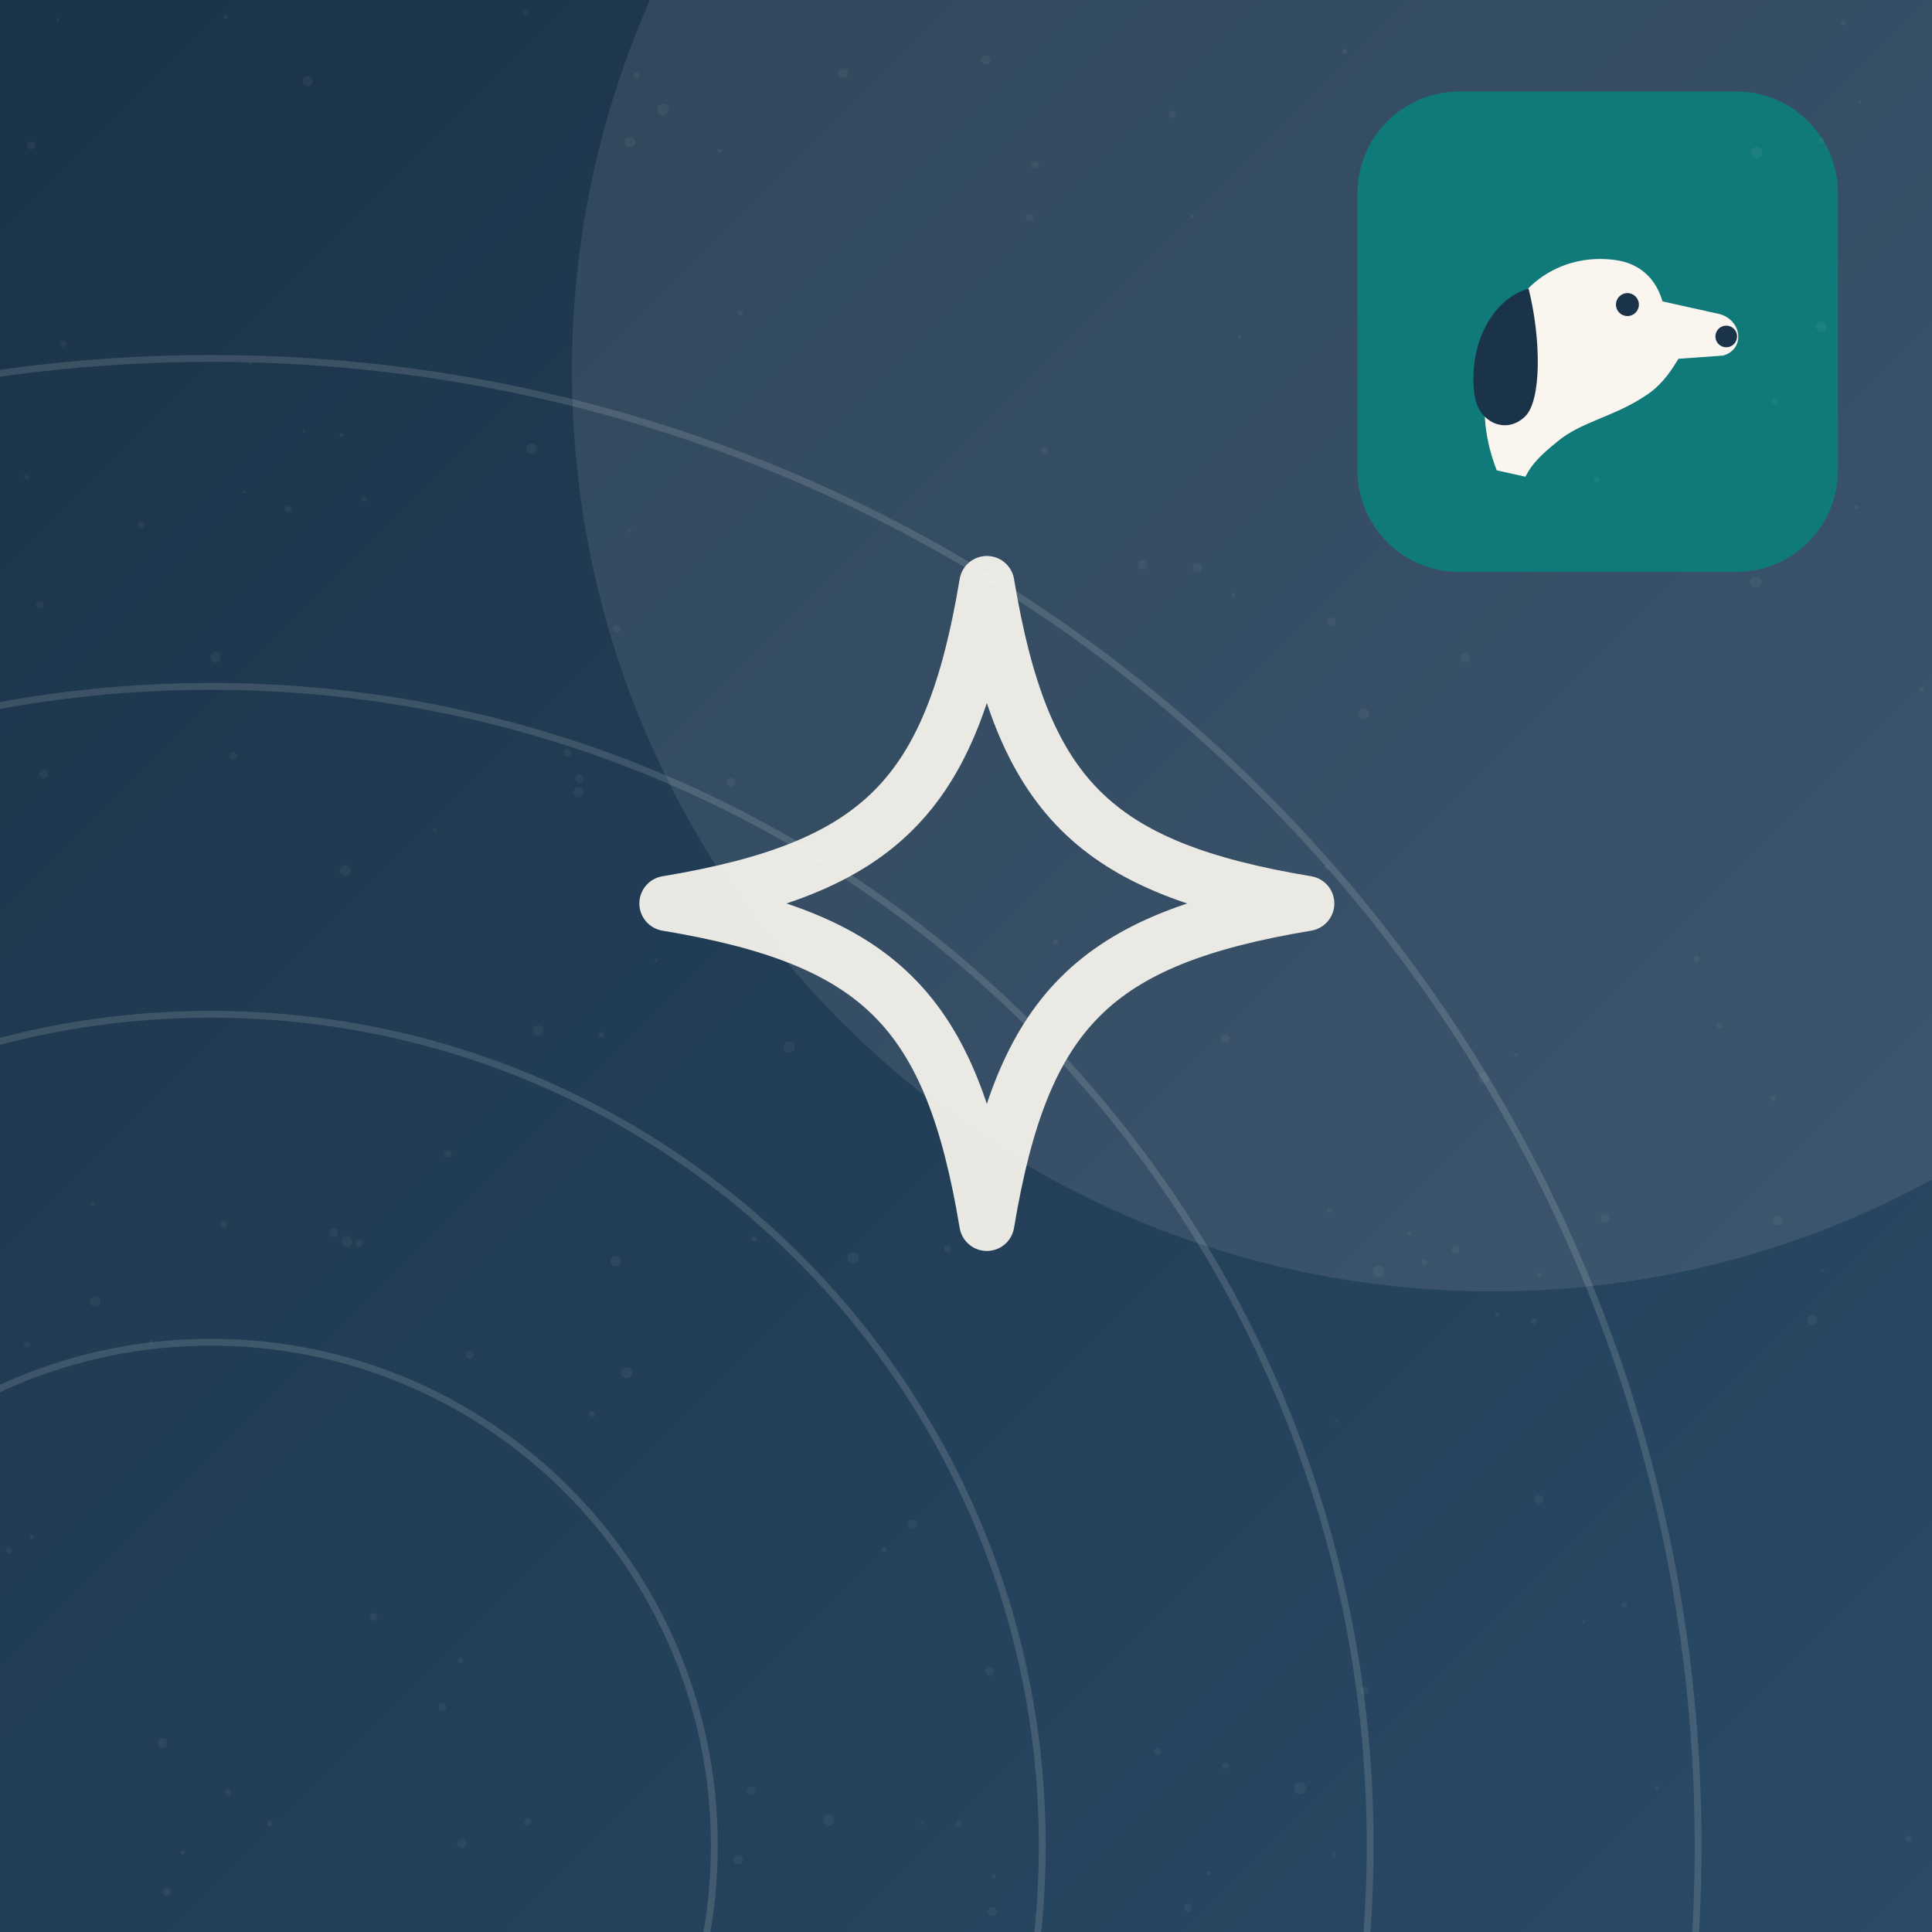
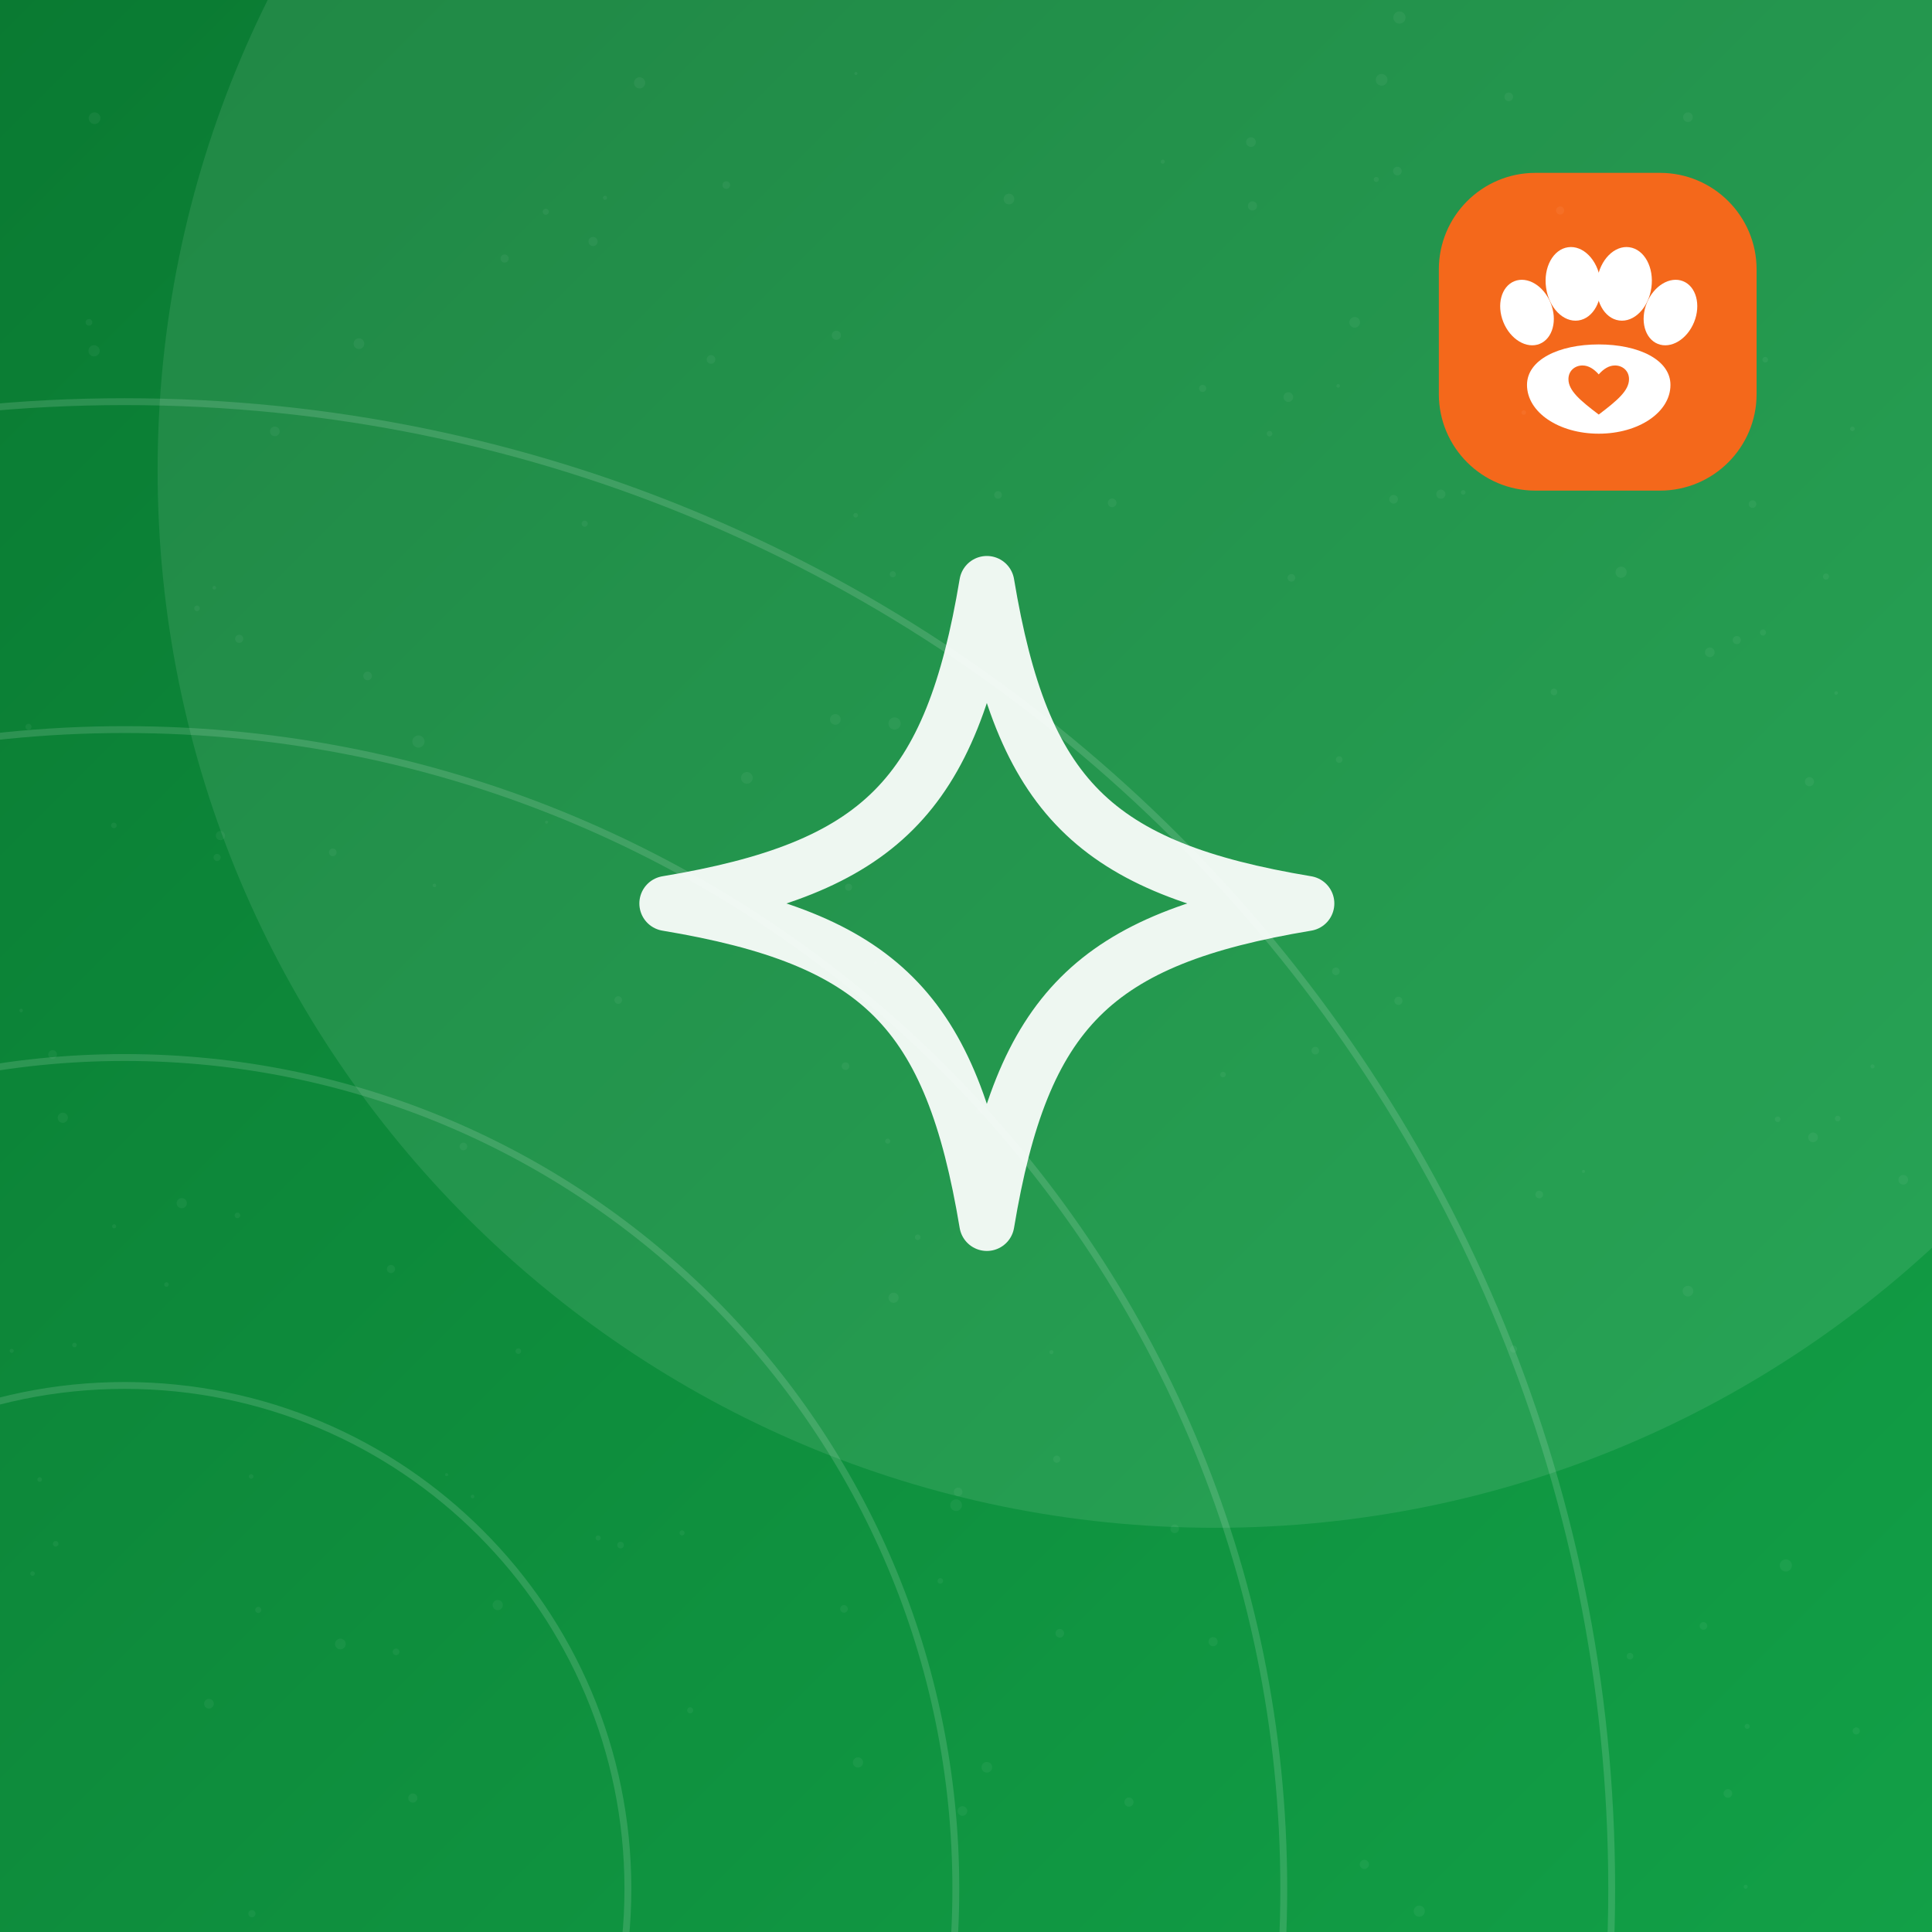
<svg xmlns="http://www.w3.org/2000/svg" viewBox="0 0 760 760" width="760" height="760" role="img" aria-label="ba-yorkie-after">
  <defs>
    <linearGradient id="bg-ba-yorkie-after" x1="0" y1="0" x2="1" y2="1">
-       <stop offset="0" stop-color="#1B3348" />
-       <stop offset="1" stop-color="#2A4A66" />
+       <stop offset="0" stop-color="#0A7A32" />
+       <stop offset="1" stop-color="#12A047" />
    </linearGradient>
    <clipPath id="clip-ba-yorkie-after">
      <rect width="760" height="760" />
    </clipPath>
  </defs>
  <g clip-path="url(#clip-ba-yorkie-after)">
    <rect width="760" height="760" fill="url(#bg-ba-yorkie-after)" />
-     <circle cx="83" cy="726" r="198" fill="none" stroke="#FAF6EF" stroke-width="2.7" opacity=".14" />
-     <circle cx="83" cy="726" r="327" fill="none" stroke="#FAF6EF" stroke-width="2.7" opacity=".14" />
-     <circle cx="83" cy="726" r="456" fill="none" stroke="#FAF6EF" stroke-width="2.7" opacity=".14" />
-     <circle cx="83" cy="726" r="585" fill="none" stroke="#FAF6EF" stroke-width="2.7" opacity=".14" />
-     <circle cx="587" cy="146" r="362" fill="#FAF6EF" opacity=".09" />
+     <circle cx="49" cy="743" r="198" fill="none" stroke="#FFFFFF" stroke-width="2.7" opacity=".14" />
+     <circle cx="49" cy="743" r="327" fill="none" stroke="#FFFFFF" stroke-width="2.7" opacity=".14" />
+     <circle cx="49" cy="743" r="456" fill="none" stroke="#FFFFFF" stroke-width="2.7" opacity=".14" />
+     <circle cx="49" cy="743" r="585" fill="none" stroke="#FFFFFF" stroke-width="2.7" opacity=".14" />
+     <circle cx="478" cy="185" r="416" fill="#FFFFFF" opacity=".09" />
    <g transform="translate(213.4 180.6) scale(3.496)" opacity=".92">
-       <g fill="none" stroke="#FAF6EF" stroke-width="6.2" stroke-linecap="round" stroke-linejoin="round">
+       <g fill="none" stroke="#FFFFFF" stroke-width="6.2" stroke-linecap="round" stroke-linejoin="round">
        <path d="M50 14 C54 38 62 46 86 50 C62 54 54 62 50 86 C46 62 38 54 14 50 C38 46 46 38 50 14 Z" />
      </g>
    </g>
-     <rect x="534" y="36" width="189" height="189" rx="40" fill="#0E7C7B" opacity=".95" />
-     <g transform="translate(566.2 68.4)">
-       <g transform="scale(1.254)">
-         <path d="M18 93 C13 80 12 66 21 47 C26 33 40 25 55 27 C63 28 68 33 70 40 L88 44 C95 46 96 55 89 57 L75 58 C72 63 69 67 64 70 C55 76 44 78 37 84 C32 88 29 91 27 95 Z" fill="#FAF6EF" />
-         <path d="M28 36 C17 39 9 53 11 69 C12 78 21 82 27 76 C32 71 32 52 28 36 Z" fill="#1B3348" />
-         <circle cx="59" cy="41" r="3.6" fill="#1B3348" />
-         <circle cx="90" cy="51" r="3.4" fill="#1B3348" />
-       </g>
+     <rect x="566" y="68" width="125" height="125" rx="38" fill="#F4681B" />
+     <g transform="translate(566.2 68.4) scale(1.254)">
+       <path d="M50 81.5 C37.5 81.5 27.5 74.8 27.5 66.2 C27.5 58.3 37.5 53.5 50 53.5 C62.5 53.5 72.5 58.3 72.5 66.2 C72.5 74.8 62.5 81.5 50 81.5 Z" fill="#FFFFFF" />
+       <ellipse cx="27.5" cy="43.5" rx="8.0" ry="10.6" fill="#FFFFFF" transform="rotate(-22 27.5 43.5)" />
+       <ellipse cx="42.0" cy="34.5" rx="8.6" ry="11.6" fill="#FFFFFF" transform="rotate(-8 42.0 34.5)" />
+       <ellipse cx="58.0" cy="34.5" rx="8.6" ry="11.6" fill="#FFFFFF" transform="rotate(8 58.0 34.5)" />
+       <ellipse cx="72.5" cy="43.5" rx="8.0" ry="10.6" fill="#FFFFFF" transform="rotate(22 72.5 43.5)" />
+       <path d="M50 75.5 C44.2 71.1 40.5 68.0 40.5 64.4 C40.5 61.7 42.6 60.1 44.9 60.1 C46.8 60.1 48.5 61.2 50 62.9 C51.5 61.2 53.2 60.1 55.1 60.1 C57.4 60.1 59.5 61.7 59.5 64.4 C59.5 68.0 55.8 71.1 50 75.5 Z" fill="#F4681B" />
    </g>
-     <g fill="#FAF6EF" opacity="0.05">
-       <circle cx="310.5" cy="411.9" r="2.2" />
-       <circle cx="134.3" cy="171.1" r="0.7" />
-       <circle cx="88.7" cy="6.7" r="0.9" />
-       <circle cx="390.4" cy="752.0" r="1.8" />
-       <circle cx="287.6" cy="307.8" r="1.8" />
-       <circle cx="247.9" cy="55.9" r="2.1" />
-       <circle cx="469.1" cy="85.1" r="0.7" />
-       <circle cx="71.9" cy="728.8" r="0.8" />
-       <circle cx="475.2" cy="736.9" r="0.7" />
-       <circle cx="293.3" cy="362.7" r="2.3" />
-       <circle cx="143.3" cy="196.3" r="1.0" />
-       <circle cx="37.4" cy="512.0" r="2.1" />
-       <circle cx="331.6" cy="28.8" r="1.9" />
-       <circle cx="560.2" cy="496.6" r="1.2" />
-       <circle cx="631.2" cy="479.2" r="1.7" />
-       <circle cx="410.8" cy="177.3" r="1.4" />
-       <circle cx="603.5" cy="519.7" r="1.2" />
-       <circle cx="622.9" cy="638.0" r="0.7" />
-       <circle cx="119.5" cy="169.6" r="0.6" />
-       <circle cx="572.6" cy="491.6" r="1.6" />
-       <circle cx="755.9" cy="271.1" r="1.0" />
-       <circle cx="84.8" cy="258.5" r="2.1" />
-       <circle cx="461.1" cy="45.0" r="1.4" />
-       <circle cx="36.5" cy="473.5" r="0.8" />
-       <circle cx="136.4" cy="488.3" r="2.1" />
-       <circle cx="470.9" cy="223.2" r="1.8" />
-       <circle cx="206.8" cy="5.1" r="1.1" />
-       <circle cx="523.1" cy="476.1" r="0.9" />
-       <circle cx="638.9" cy="631.3" r="1.1" />
-       <circle cx="730.3" cy="199.5" r="0.7" />
-       <circle cx="389.3" cy="657.4" r="1.7" />
-       <circle cx="415.2" cy="370.6" r="1.1" />
-       <circle cx="227.9" cy="306.3" r="1.6" />
-       <circle cx="716.6" cy="55.3" r="1.1" />
-       <circle cx="717.0" cy="499.6" r="0.7" />
-       <circle cx="335.6" cy="494.8" r="2.2" />
-       <circle cx="64.0" cy="685.7" r="2.0" />
-       <circle cx="211.7" cy="405.4" r="2.1" />
-       <circle cx="184.8" cy="533.0" r="1.6" />
-       <circle cx="55.5" cy="206.5" r="1.3" />
-       <circle cx="106.1" cy="717.3" r="1.1" />
-       <circle cx="176.1" cy="453.9" r="1.5" />
-       <circle cx="242.5" cy="247.3" r="1.5" />
-       <circle cx="691.0" cy="60.0" r="2.2" />
-       <circle cx="712.9" cy="519.3" r="2.0" />
-       <circle cx="290.4" cy="731.6" r="1.9" />
-       <circle cx="521.9" cy="341.2" r="1.0" />
-       <circle cx="525.5" cy="559.2" r="0.6" />
-       <circle cx="236.5" cy="407.1" r="1.0" />
-       <circle cx="98.3" cy="142.8" r="0.6" />
-       <circle cx="91.7" cy="297.4" r="1.5" />
-       <circle cx="485.1" cy="234.2" r="0.8" />
-       <circle cx="699.3" cy="480.2" r="1.8" />
-       <circle cx="523.7" cy="244.6" r="1.7" />
-       <circle cx="242.3" cy="496.2" r="2.1" />
-       <circle cx="12.4" cy="604.7" r="0.8" />
-       <circle cx="12.2" cy="57.2" r="1.6" />
-       <circle cx="651.9" cy="703.3" r="0.9" />
-       <circle cx="326.0" cy="715.8" r="2.2" />
-       <circle cx="628.0" cy="188.7" r="1.1" />
-       <circle cx="113.3" cy="200.2" r="1.3" />
-       <circle cx="605.6" cy="501.6" r="0.9" />
-       <circle cx="135.8" cy="342.4" r="2.2" />
-       <circle cx="359.0" cy="599.6" r="1.8" />
-       <circle cx="667.3" cy="377.2" r="1.3" />
-       <circle cx="347.8" cy="609.6" r="1.1" />
-       <circle cx="146.9" cy="636.0" r="1.5" />
-       <circle cx="487.5" cy="132.4" r="0.7" />
-       <circle cx="171.0" cy="326.3" r="0.7" />
-       <circle cx="207.5" cy="716.7" r="1.4" />
-       <circle cx="3.5" cy="609.9" r="1.1" />
-       <circle cx="131.3" cy="484.8" r="1.8" />
-       <circle cx="246.4" cy="540.0" r="2.2" />
-       <circle cx="258.1" cy="377.8" r="0.6" />
-       <circle cx="449.5" cy="222.1" r="1.8" />
-       <circle cx="576.2" cy="258.8" r="1.8" />
-       <circle cx="716.4" cy="128.5" r="2.0" />
-       <circle cx="362.7" cy="717.1" r="0.7" />
-       <circle cx="291.1" cy="123.2" r="1.1" />
-       <circle cx="676.5" cy="403.4" r="1.2" />
-       <circle cx="731.7" cy="39.9" r="0.6" />
-       <circle cx="583.6" cy="423.9" r="2.1" />
-       <circle cx="377.1" cy="717.5" r="1.2" />
-       <circle cx="174.0" cy="671.6" r="1.6" />
-       <circle cx="22.8" cy="7.8" r="0.6" />
-       <circle cx="554.4" cy="485.4" r="0.8" />
-       <circle cx="605.4" cy="589.8" r="1.7" />
-       <circle cx="439.2" cy="329.9" r="1.8" />
-       <circle cx="295.5" cy="704.5" r="1.7" />
-       <circle cx="511.4" cy="703.5" r="2.4" />
-       <circle cx="405.0" cy="85.6" r="1.5" />
-       <circle cx="698.2" cy="157.9" r="1.1" />
-       <circle cx="209.1" cy="176.6" r="2.1" />
-       <circle cx="407.1" cy="64.9" r="1.5" />
-       <circle cx="529.0" cy="20.2" r="1.0" />
-       <circle cx="10.6" cy="529.1" r="1.3" />
-       <circle cx="10.4" cy="187.7" r="0.9" />
-       <circle cx="432.3" cy="324.3" r="1.4" />
-       <circle cx="250.4" cy="29.7" r="1.2" />
-       <circle cx="481.8" cy="408.5" r="1.7" />
-       <circle cx="121.0" cy="31.9" r="2.0" />
-       <circle cx="542.3" cy="500.2" r="2.3" />
-       <circle cx="232.9" cy="556.2" r="1.1" />
-       <circle cx="455.3" cy="689.1" r="1.4" />
-       <circle cx="467.3" cy="750.5" r="1.5" />
-       <circle cx="181.7" cy="725.3" r="1.8" />
-       <circle cx="247.6" cy="208.9" r="0.6" />
-       <circle cx="65.6" cy="744.2" r="1.6" />
-       <circle cx="591.5" cy="182.7" r="2.1" />
-       <circle cx="536.8" cy="665.0" r="1.5" />
-       <circle cx="697.5" cy="432.1" r="0.9" />
-       <circle cx="690.6" cy="229.0" r="2.3" />
-       <circle cx="417.6" cy="304.0" r="1.5" />
-       <circle cx="283.1" cy="59.3" r="0.7" />
-       <circle cx="64.2" cy="686.3" r="1.2" />
-       <circle cx="17.2" cy="304.5" r="1.7" />
-       <circle cx="482.0" cy="694.6" r="1.2" />
-       <circle cx="725.0" cy="8.9" r="0.9" />
-       <circle cx="372.8" cy="491.2" r="1.4" />
-       <circle cx="596.3" cy="415.0" r="0.6" />
-       <circle cx="296.6" cy="487.4" r="1.1" />
-       <circle cx="141.3" cy="489.1" r="1.4" />
-       <circle cx="750.9" cy="723.3" r="1.2" />
-       <circle cx="24.8" cy="135.2" r="1.4" />
-       <circle cx="322.1" cy="328.5" r="0.8" />
-       <circle cx="227.6" cy="311.7" r="2.0" />
-       <circle cx="88.0" cy="481.7" r="1.3" />
-       <circle cx="588.9" cy="517.1" r="0.9" />
-       <circle cx="536.4" cy="280.8" r="2.1" />
-       <circle cx="15.7" cy="238.0" r="1.5" />
-       <circle cx="223.3" cy="296.1" r="1.6" />
-       <circle cx="181.2" cy="653.1" r="1.1" />
-       <circle cx="524.9" cy="729.6" r="0.8" />
-       <circle cx="666.3" cy="133.5" r="1.4" />
-       <circle cx="89.8" cy="705.1" r="1.2" />
-       <circle cx="391.0" cy="738.2" r="0.9" />
-       <circle cx="59.4" cy="527.9" r="0.7" />
-       <circle cx="96.0" cy="193.6" r="0.6" />
-       <circle cx="260.8" cy="43.1" r="2.3" />
-       <circle cx="387.8" cy="23.6" r="1.9" />
+     <g fill="#FFFFFF" opacity="0.05">
+       <circle cx="29.3" cy="529.1" r="0.9" />
+       <circle cx="351.5" cy="510.5" r="2.0" />
+       <circle cx="344.4" cy="378.7" r="0.6" />
+       <circle cx="328.6" cy="283.0" r="2.1" />
+       <circle cx="415.7" cy="574.0" r="1.4" />
+       <circle cx="133.9" cy="646.7" r="2.1" />
+       <circle cx="285.7" cy="72.8" r="1.5" />
+       <circle cx="376.9" cy="586.9" r="1.7" />
+       <circle cx="385.1" cy="437.1" r="1.3" />
+       <circle cx="37.2" cy="46.5" r="2.3" />
+       <circle cx="637.7" cy="225.1" r="2.2" />
+       <circle cx="396.9" cy="78.3" r="2.1" />
+       <circle cx="444.1" cy="708.9" r="1.8" />
+       <circle cx="71.5" cy="473.3" r="2.0" />
+       <circle cx="683.2" cy="251.8" r="1.6" />
+       <circle cx="532.9" cy="126.8" r="2.1" />
+       <circle cx="593.5" cy="38.1" r="1.7" />
+       <circle cx="279.7" cy="141.4" r="1.7" />
+       <circle cx="736.6" cy="419.5" r="0.8" />
+       <circle cx="376.1" cy="592.1" r="2.3" />
+       <circle cx="543.5" cy="31.4" r="2.3" />
+       <circle cx="457.4" cy="63.6" r="0.8" />
+       <circle cx="65.5" cy="505.3" r="0.9" />
+       <circle cx="613.7" cy="82.8" r="1.6" />
+       <circle cx="336.7" cy="28.9" r="0.6" />
+       <circle cx="686.7" cy="742.2" r="0.8" />
+       <circle cx="558.3" cy="751.8" r="2.2" />
+       <circle cx="672.6" cy="256.6" r="1.9" />
+       <circle cx="378.6" cy="712.4" r="1.9" />
+       <circle cx="641.2" cy="651.5" r="1.3" />
+       <circle cx="541.4" cy="70.6" r="1.0" />
+       <circle cx="711.8" cy="307.5" r="1.8" />
+       <circle cx="437.5" cy="197.8" r="1.7" />
+       <circle cx="693.5" cy="248.8" r="1.2" />
+       <circle cx="141.2" cy="135.2" r="2.1" />
+       <circle cx="536.7" cy="733.4" r="1.8" />
+       <circle cx="728.7" cy="168.7" r="0.9" />
+       <circle cx="164.6" cy="291.7" r="2.4" />
+       <circle cx="170.9" cy="348.3" r="0.7" />
+       <circle cx="20.7" cy="414.8" r="1.7" />
+       <circle cx="388.2" cy="695.2" r="2.1" />
+       <circle cx="722.9" cy="440.0" r="1.1" />
+       <circle cx="98.8" cy="580.8" r="0.9" />
+       <circle cx="4.6" cy="531.4" r="0.8" />
+       <circle cx="473.1" cy="152.8" r="1.4" />
+       <circle cx="11.2" cy="285.9" r="1.2" />
+       <circle cx="198.5" cy="101.7" r="1.6" />
+       <circle cx="526.4" cy="151.8" r="0.7" />
+       <circle cx="203.9" cy="531.5" r="1.1" />
+       <circle cx="492.1" cy="55.9" r="1.9" />
+       <circle cx="108.1" cy="169.7" r="1.9" />
+       <circle cx="361.0" cy="486.7" r="1.1" />
+       <circle cx="508.0" cy="227.3" r="1.5" />
+       <circle cx="337.5" cy="693.3" r="2.0" />
+       <circle cx="416.9" cy="642.5" r="1.7" />
+       <circle cx="550.1" cy="393.7" r="1.6" />
+       <circle cx="162.4" cy="707.3" r="1.8" />
+       <circle cx="622.9" cy="460.8" r="0.6" />
+       <circle cx="82.2" cy="670.2" r="1.9" />
+       <circle cx="687.3" cy="679.1" r="1.0" />
+       <circle cx="748.7" cy="464.1" r="1.9" />
+       <circle cx="392.6" cy="194.7" r="1.5" />
+       <circle cx="351.2" cy="225.9" r="1.2" />
+       <circle cx="336.6" cy="202.7" r="0.9" />
+       <circle cx="611.3" cy="272.2" r="1.3" />
+       <circle cx="595.4" cy="530.7" r="1.4" />
+       <circle cx="235.3" cy="605.0" r="1.0" />
+       <circle cx="351.9" cy="284.6" r="2.4" />
+       <circle cx="182.3" cy="451.0" r="1.5" />
+       <circle cx="37.0" cy="138.0" r="2.2" />
+       <circle cx="599.4" cy="162.3" r="0.9" />
+       <circle cx="713.2" cy="447.4" r="1.9" />
+       <circle cx="689.4" cy="198.3" r="1.5" />
+       <circle cx="694.4" cy="141.5" r="1.1" />
+       <circle cx="670.1" cy="639.6" r="1.5" />
+       <circle cx="101.6" cy="633.3" r="1.2" />
+       <circle cx="575.6" cy="193.7" r="0.9" />
+       <circle cx="526.8" cy="298.8" r="1.3" />
+       <circle cx="333.8" cy="349.0" r="1.4" />
+       <circle cx="492.7" cy="81.0" r="1.8" />
+       <circle cx="369.9" cy="621.9" r="1.1" />
+       <circle cx="506.8" cy="156.2" r="1.9" />
+       <circle cx="517.4" cy="413.3" r="1.5" />
+       <circle cx="722.3" cy="272.6" r="0.7" />
+       <circle cx="251.6" cy="32.6" r="2.2" />
+       <circle cx="634.6" cy="140.7" r="1.7" />
+       <circle cx="155.8" cy="649.8" r="1.3" />
+       <circle cx="44.9" cy="482.4" r="0.8" />
+       <circle cx="679.7" cy="705.5" r="1.7" />
+       <circle cx="185.9" cy="588.7" r="0.7" />
+       <circle cx="84.3" cy="231.2" r="0.7" />
+       <circle cx="664.0" cy="507.9" r="2.1" />
+       <circle cx="499.4" cy="170.6" r="1.1" />
+       <circle cx="462.1" cy="601.4" r="1.7" />
+       <circle cx="244.1" cy="607.8" r="1.3" />
+       <circle cx="477.2" cy="645.8" r="1.8" />
+       <circle cx="349.2" cy="448.9" r="1.0" />
+       <circle cx="332.0" cy="632.9" r="1.5" />
+       <circle cx="12.8" cy="619.0" r="0.9" />
+       <circle cx="24.7" cy="439.7" r="2.0" />
+       <circle cx="85.4" cy="337.3" r="1.4" />
+       <circle cx="93.4" cy="478.1" r="1.1" />
+       <circle cx="525.5" cy="382.1" r="1.5" />
+       <circle cx="175.7" cy="580.1" r="0.6" />
+       <circle cx="238.0" cy="77.8" r="0.8" />
+       <circle cx="8.3" cy="397.5" r="0.7" />
+       <circle cx="86.7" cy="328.7" r="1.8" />
+       <circle cx="153.8" cy="499.2" r="1.6" />
+       <circle cx="702.5" cy="615.8" r="2.4" />
+       <circle cx="271.5" cy="672.8" r="1.2" />
+       <circle cx="215.0" cy="323.4" r="0.6" />
+       <circle cx="549.7" cy="67.3" r="1.7" />
+       <circle cx="44.8" cy="324.7" r="1.1" />
+       <circle cx="718.3" cy="226.8" r="1.2" />
+       <circle cx="233.3" cy="95.0" r="1.8" />
+       <circle cx="230.0" cy="206.0" r="1.2" />
+       <circle cx="268.3" cy="603.0" r="1.0" />
+       <circle cx="94.1" cy="251.3" r="1.6" />
+       <circle cx="214.7" cy="83.3" r="1.2" />
+       <circle cx="730.2" cy="680.9" r="1.4" />
+       <circle cx="329.0" cy="131.9" r="1.8" />
+       <circle cx="548.2" cy="196.4" r="1.7" />
+       <circle cx="77.5" cy="239.3" r="1.1" />
+       <circle cx="605.5" cy="469.9" r="1.5" />
+       <circle cx="332.6" cy="419.4" r="1.5" />
+       <circle cx="195.8" cy="631.4" r="2.0" />
+       <circle cx="293.8" cy="306.0" r="2.3" />
+       <circle cx="15.6" cy="582.0" r="0.9" />
+       <circle cx="144.6" cy="265.9" r="1.7" />
+       <circle cx="243.2" cy="393.4" r="1.5" />
+       <circle cx="699.3" cy="440.3" r="1.1" />
+       <circle cx="481.1" cy="422.7" r="1.1" />
+       <circle cx="550.5" cy="6.9" r="2.4" />
+       <circle cx="664.0" cy="46.1" r="1.9" />
+       <circle cx="99.1" cy="752.8" r="1.4" />
+       <circle cx="566.8" cy="194.4" r="1.8" />
+       <circle cx="21.9" cy="607.3" r="1.1" />
+       <circle cx="130.9" cy="335.3" r="1.5" />
+       <circle cx="35.0" cy="126.8" r="1.3" />
+       <circle cx="413.6" cy="531.9" r="0.8" />
    </g>
  </g>
</svg>
